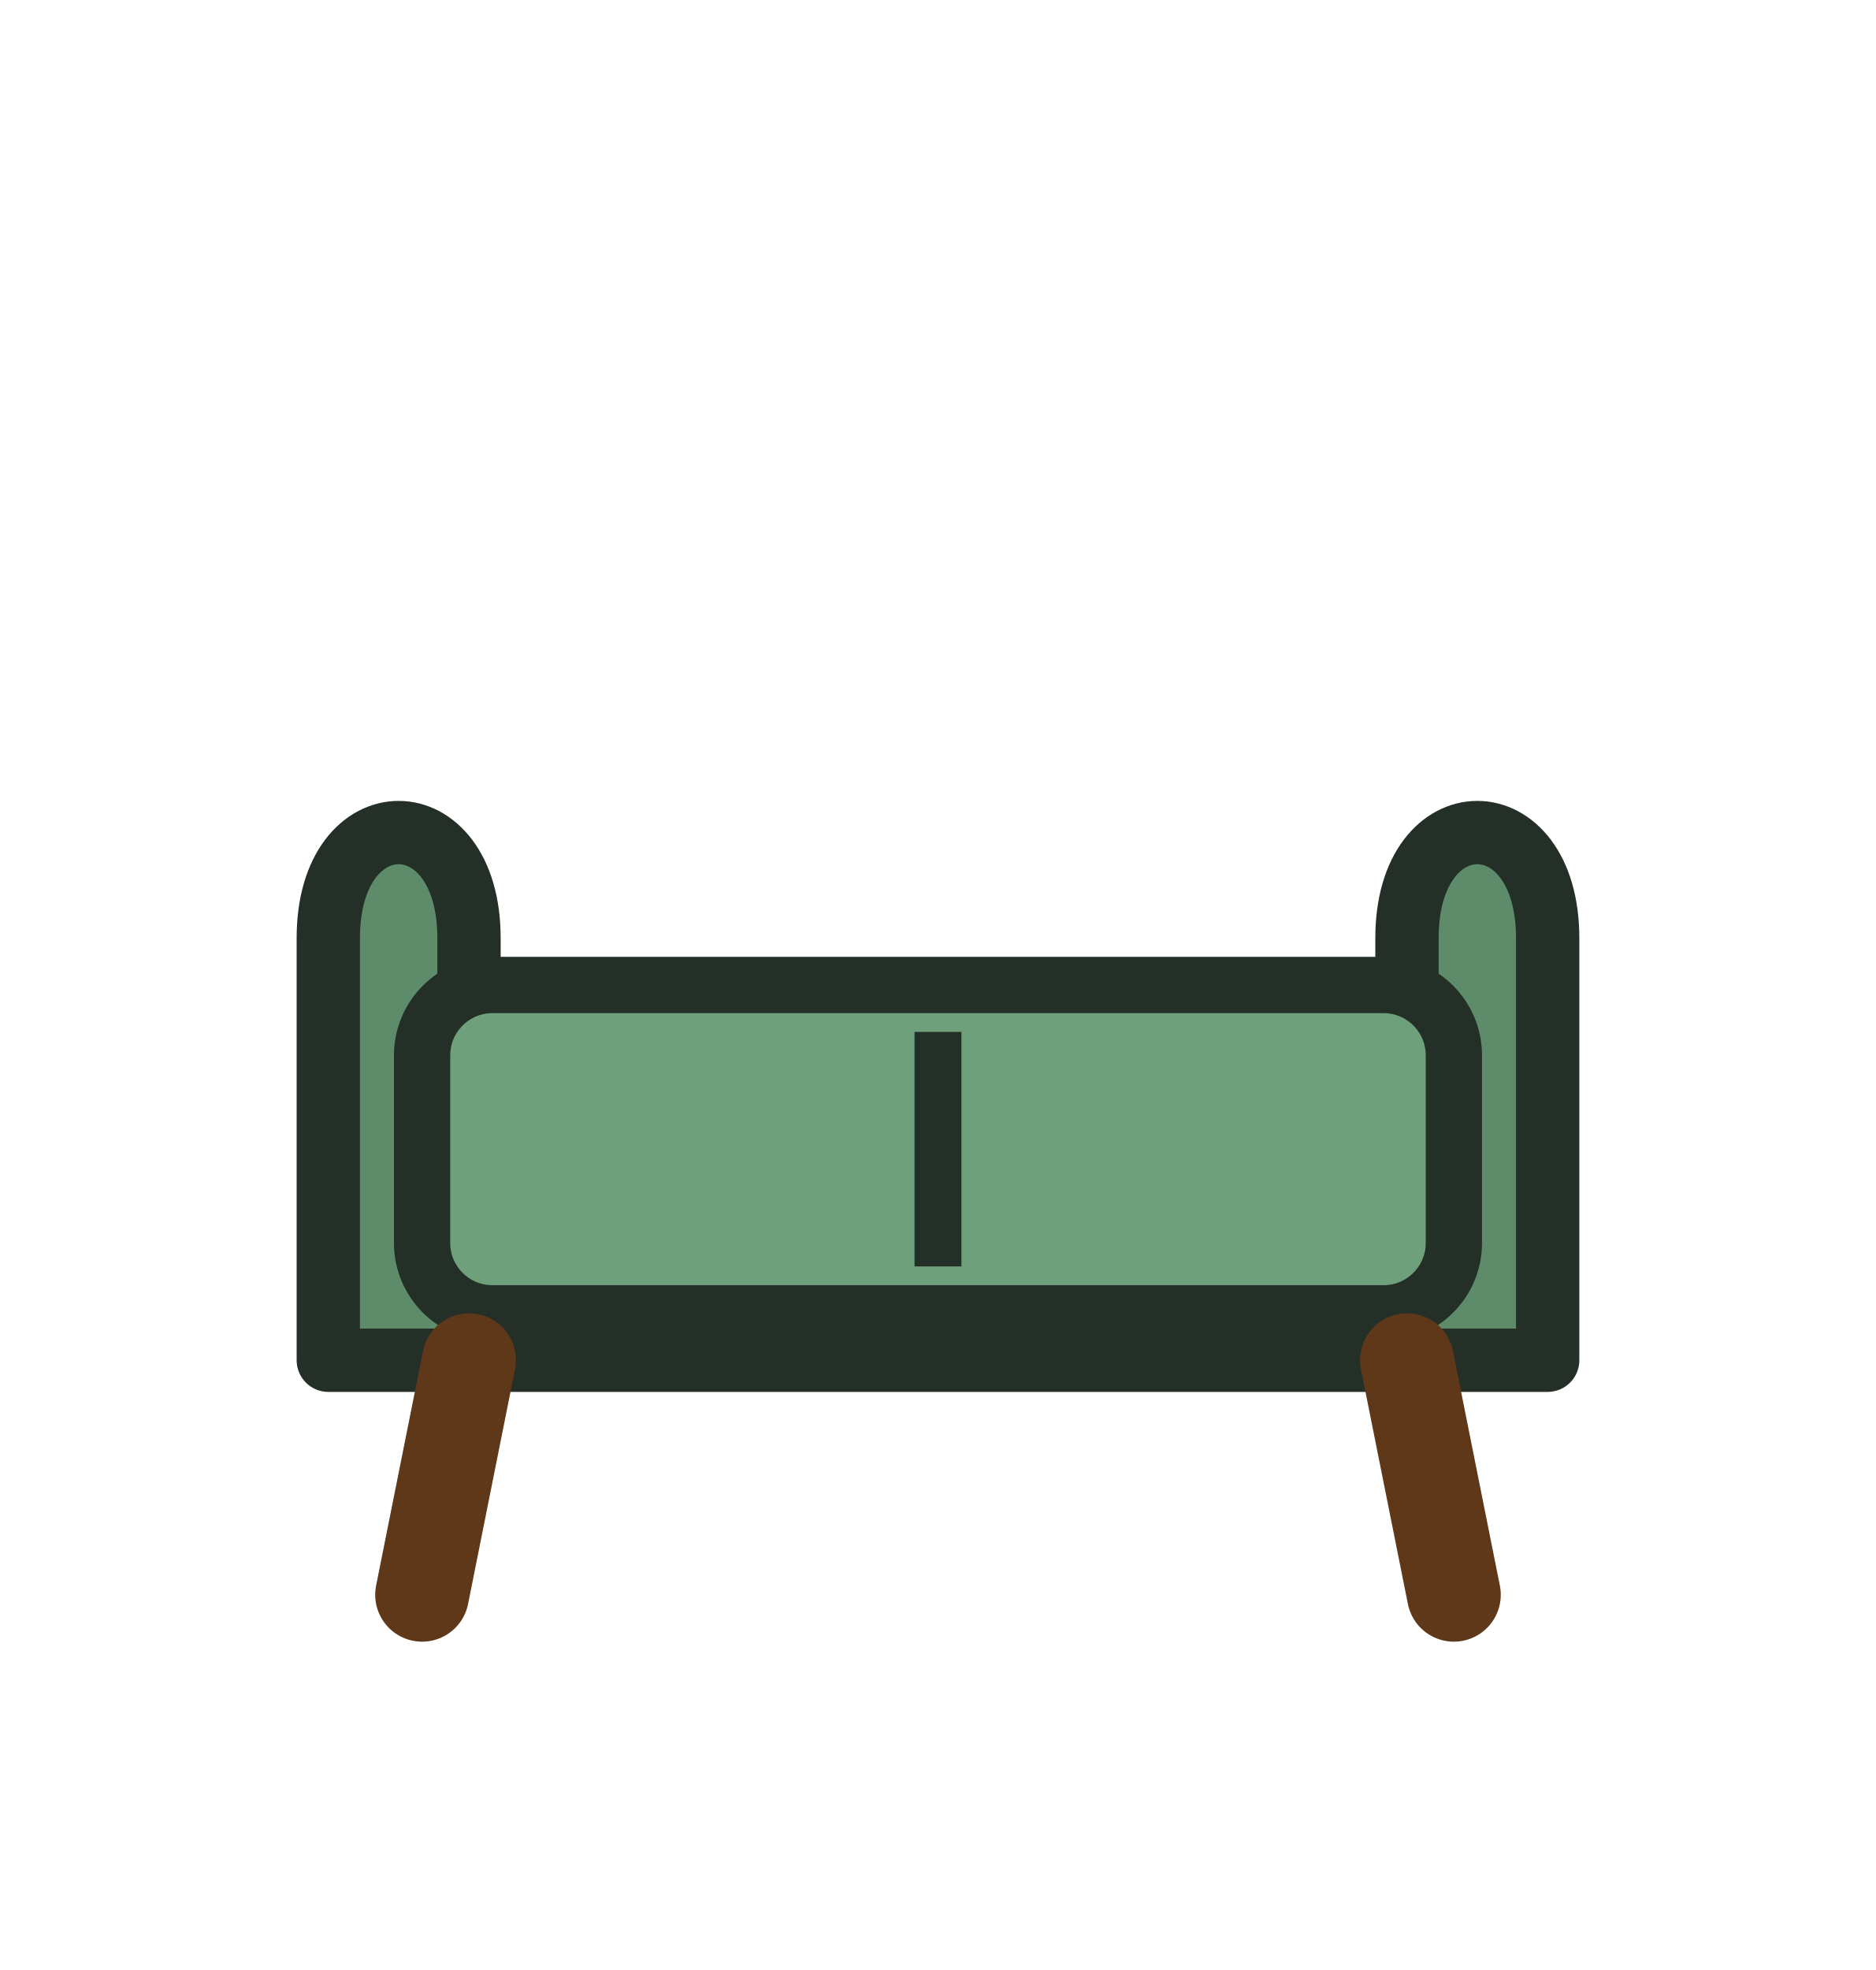
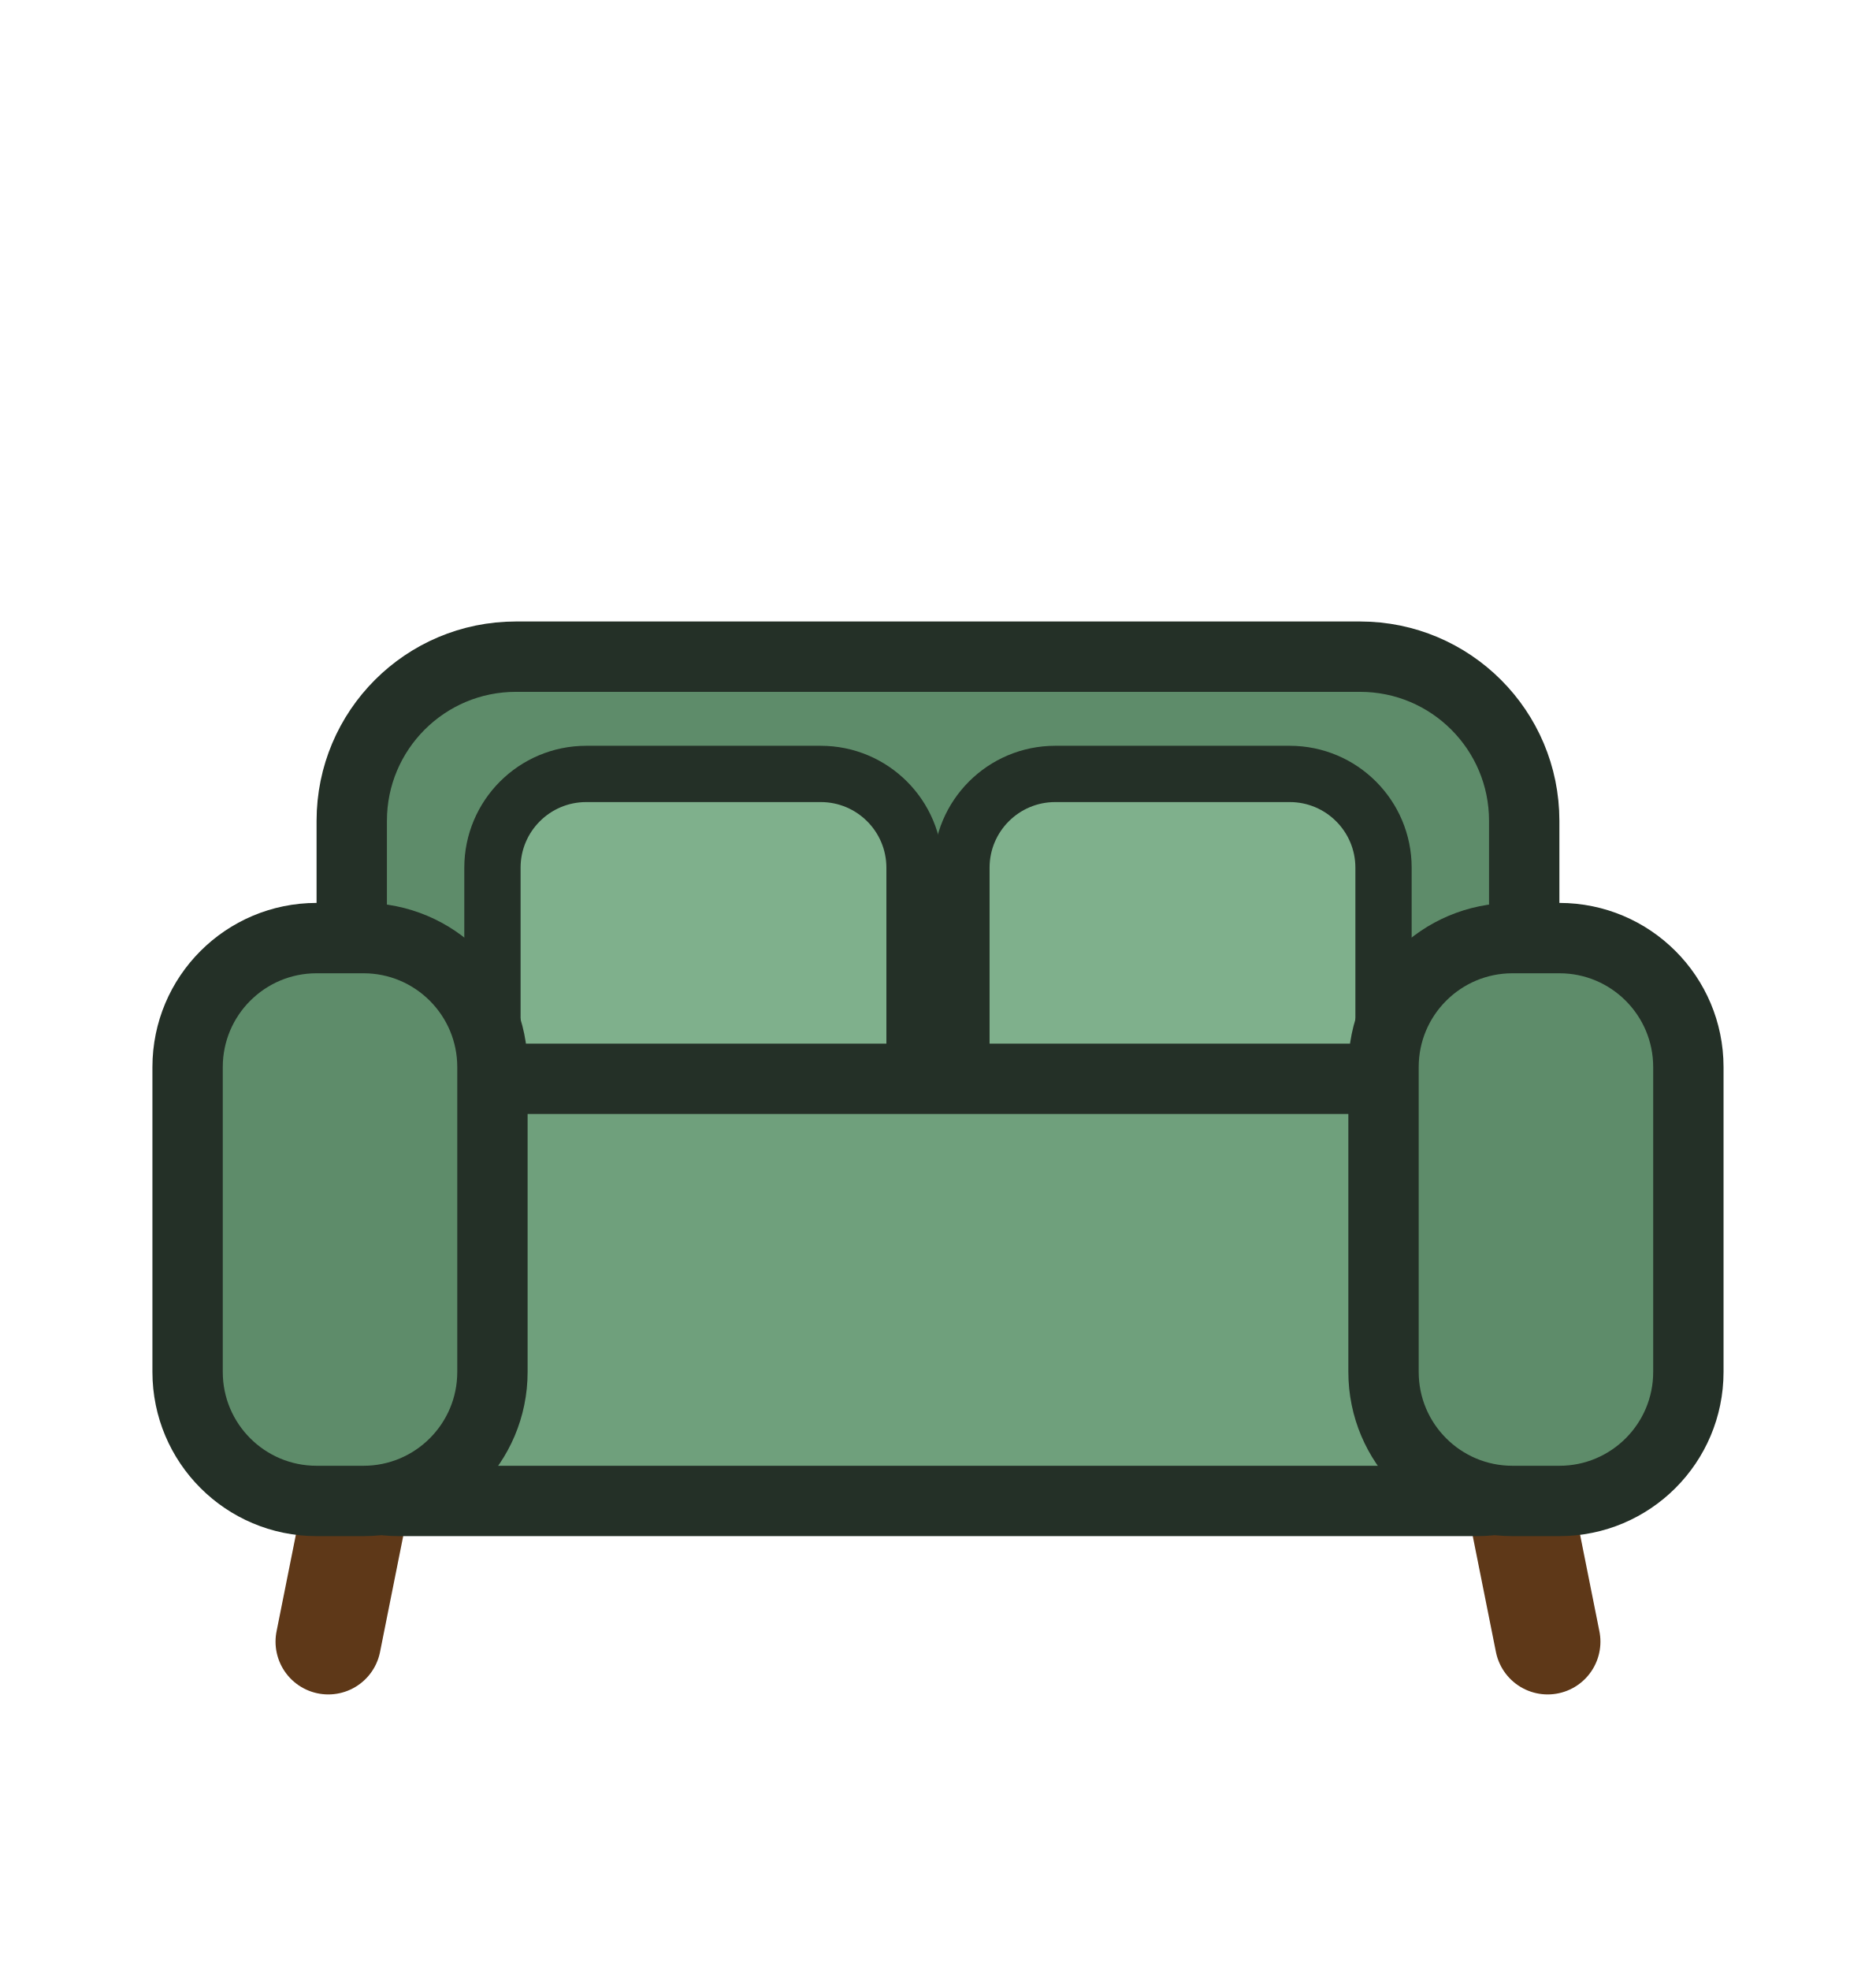
<svg xmlns="http://www.w3.org/2000/svg" viewBox="0 0 80 84">
-   <path d="M14,40 C14,34 20,34 20,40 L20,48 L60,48 L60,40 C60,34 66,34 66,40 L66,58 L14,58 Z" fill="#5E8C6A" stroke="#243027" stroke-width="2.7" stroke-linejoin="round" />
-   <rect x="18" y="42" width="44" height="14" rx="3" fill="#6FA07C" stroke="#243027" stroke-width="2.4" />
-   <path d="M40,44 L40,54" stroke="#243027" stroke-width="2" />
-   <path d="M20,58 L18,68 M60,58 L62,68" stroke="#5E3818" stroke-width="4" stroke-linecap="round" />
+   <path d="M16,60 L14,70 M64,60 L66,70" stroke="#5E3818" stroke-width="4.5" stroke-linecap="round" />
+   <rect x="15" y="28" width="50" height="22" rx="7" fill="#5E8C6A" stroke="#243027" stroke-width="3" />
+   <rect x="21" y="33" width="18" height="16" rx="4" fill="#7FB08C" stroke="#243027" stroke-width="2.4" />
+   <rect x="41" y="33" width="18" height="16" rx="4" fill="#7FB08C" stroke="#243027" stroke-width="2.4" />
+   <rect x="12" y="46" width="56" height="18" rx="5" fill="#6FA07C" stroke="#243027" stroke-width="3" />
+   <rect x="8" y="40" width="13" height="24" rx="5.5" fill="#5E8C6A" stroke="#243027" stroke-width="3" />
+   <rect x="59" y="40" width="13" height="24" rx="5.5" fill="#5E8C6A" stroke="#243027" stroke-width="3" />
</svg>
